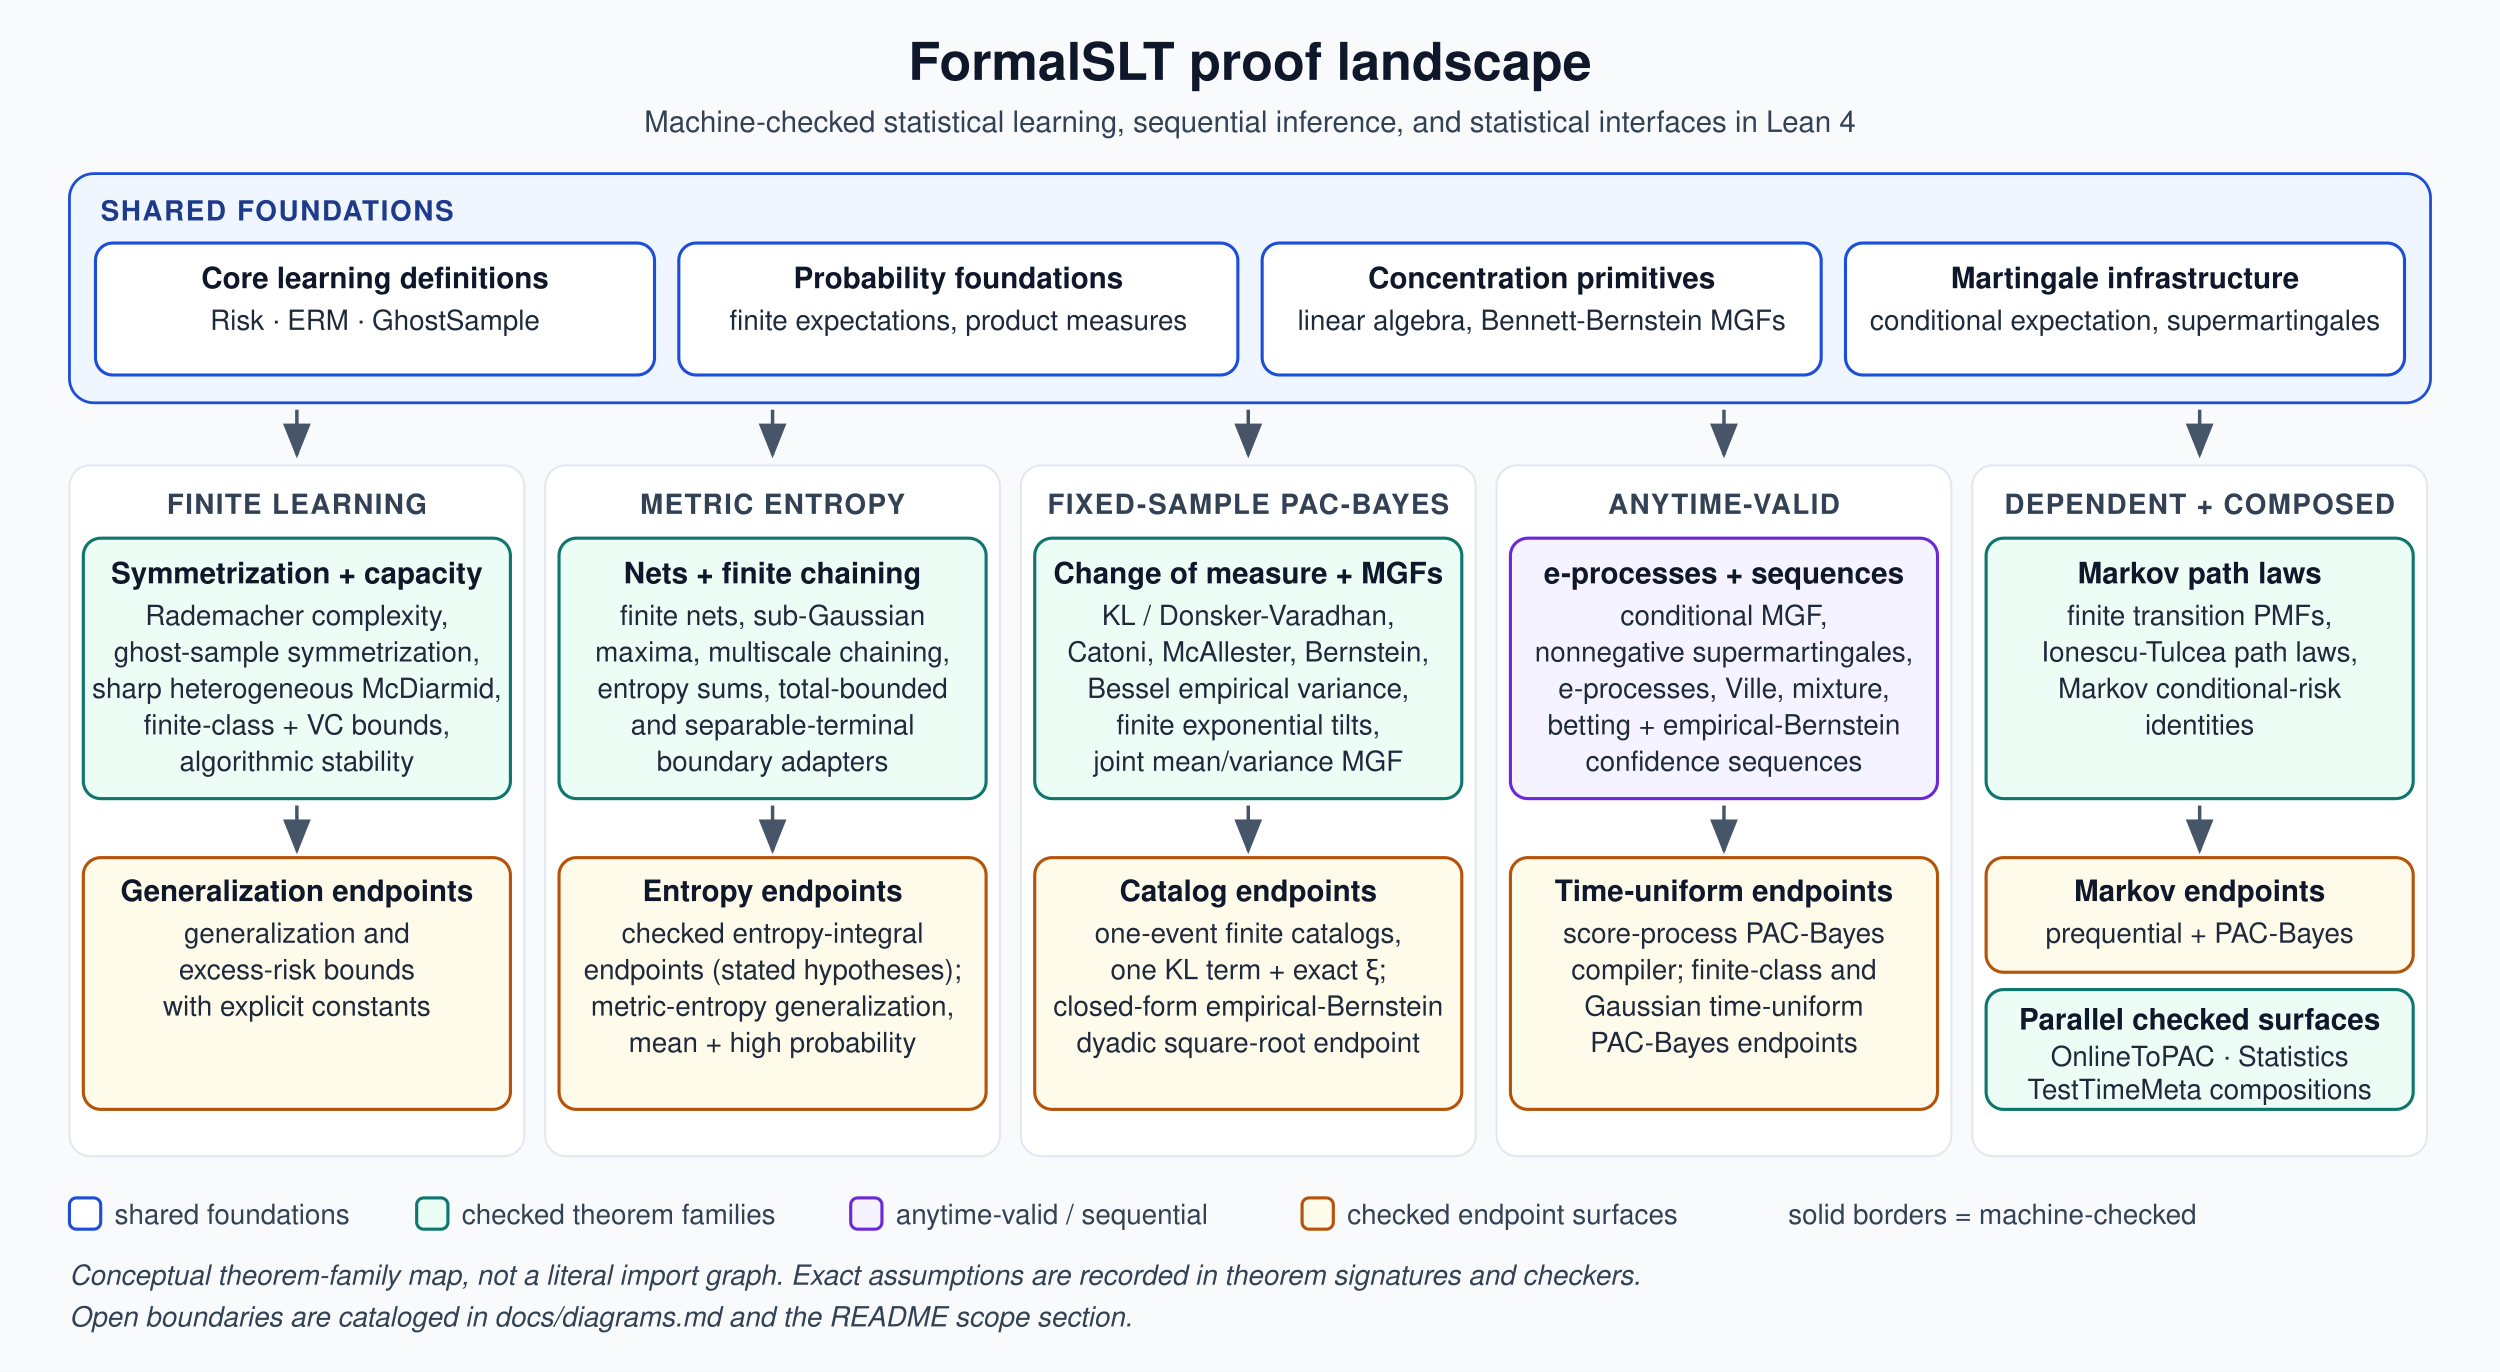
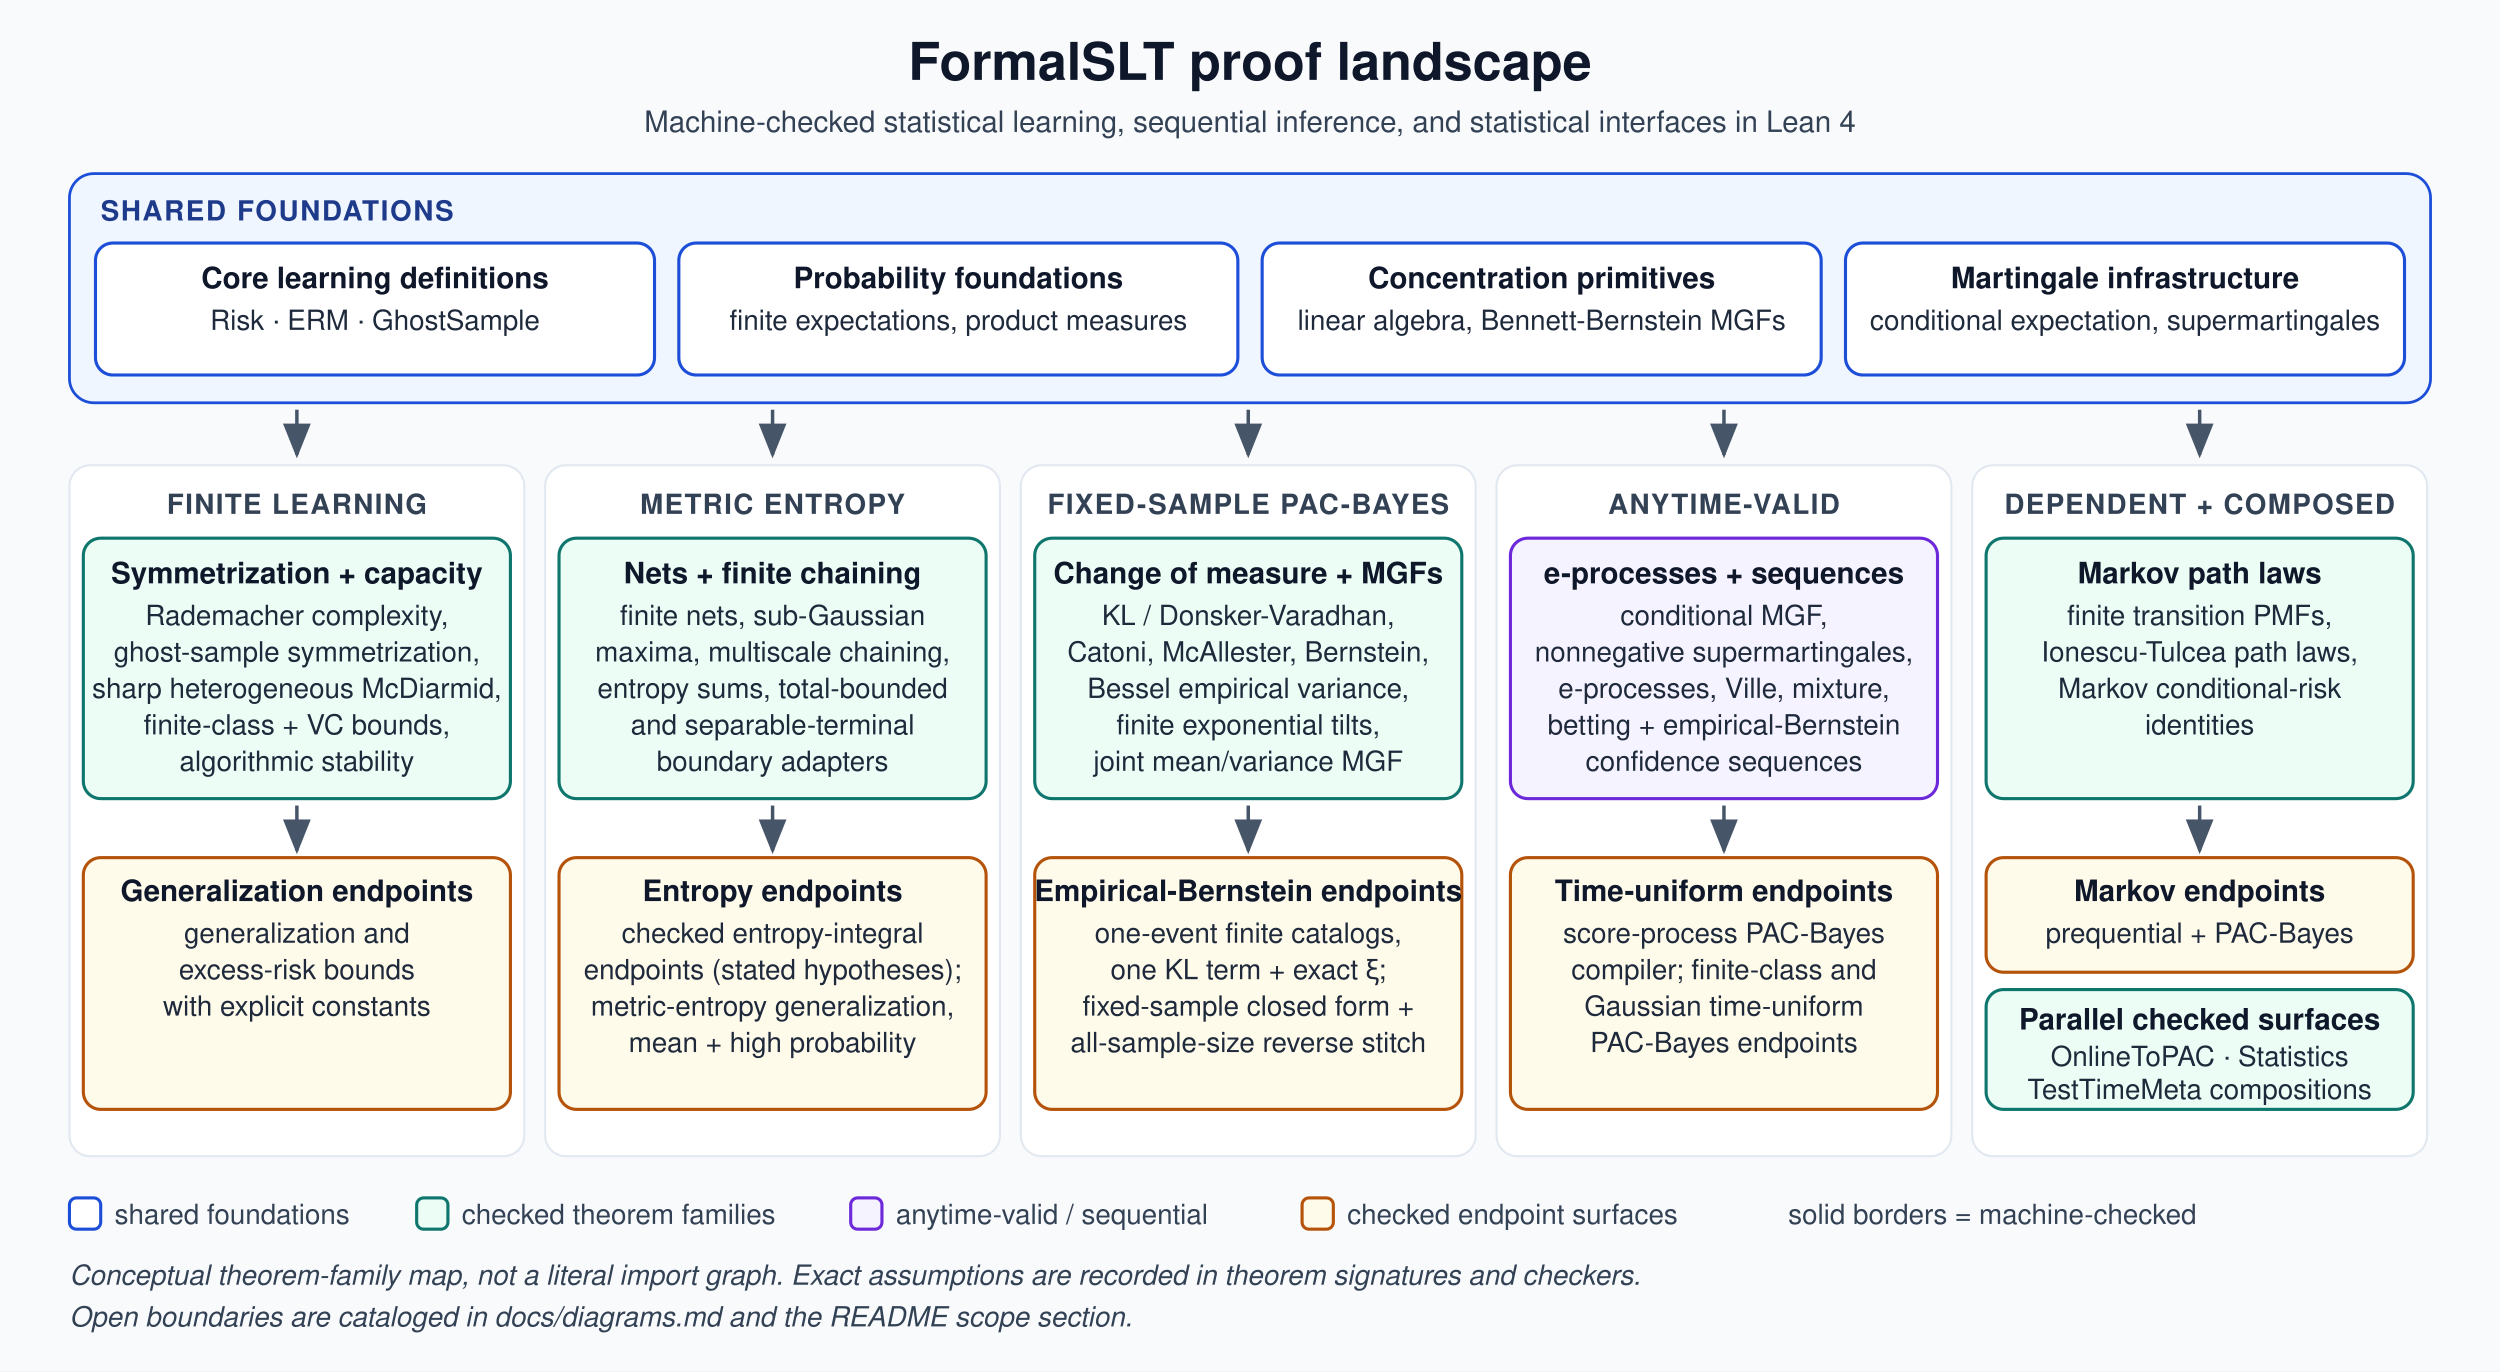
<svg xmlns="http://www.w3.org/2000/svg" width="1440" height="790" viewBox="0 0 1440 790" role="img" aria-labelledby="title desc">
  <defs>
    <marker id="arrow-slate" markerWidth="10" markerHeight="8" refX="9" refY="4" orient="auto">
      <path d="M0,0 L10,4 L0,8 Z" fill="#475569" />
    </marker>
    <style>
      text { font-family: ui-sans-serif, system-ui, -apple-system, BlinkMacSystemFont, "Segoe UI", Helvetica, Arial, sans-serif; }
      .bg { fill: #f8fafc; }
      .band { fill: #eff6ff; stroke: #1d4ed8; stroke-width: 1.6; }
      .lane-panel { fill: #ffffff; stroke: #e2e8f0; stroke-width: 1.2; }
      .node-blue { fill: #ffffff; stroke: #1d4ed8; stroke-width: 1.8; }
      .node-teal { fill: #ecfdf5; stroke: #0f766e; stroke-width: 1.8; }
      .node-purple { fill: #f5f3ff; stroke: #6d28d9; stroke-width: 1.8; }
      .node-amber { fill: #fffbeb; stroke: #b45309; stroke-width: 1.8; }
      .title-text { fill: #0f172a; font-size: 30px; font-weight: 700; }
      .subtitle { fill: #334155; font-size: 17px; }
      .band-label { fill: #1e3a8a; font-size: 16px; font-weight: 700; letter-spacing: 0.06em; }
      .lane-head { fill: #334155; font-size: 16px; font-weight: 700; letter-spacing: 0.05em; }
      .node-title { fill: #0f172a; font-size: 17px; font-weight: 700; }
      .node-line { fill: #1e293b; font-size: 16px; }
      .legend-text { fill: #334155; font-size: 16px; }
      .caption { fill: #334155; font-size: 16px; font-style: italic; }
      .edge { stroke: #475569; stroke-width: 2; fill: none; marker-end: url(#arrow-slate); }
    </style>
  </defs>
  <rect width="1440" height="790" class="bg" />
  <text x="720" y="46" text-anchor="middle" class="title-text">FormalSLT proof landscape</text>
  <text x="720" y="76" text-anchor="middle" class="subtitle">Machine-checked statistical learning, sequential inference, and statistical interfaces in Lean 4</text>
  <rect x="40" y="100" width="1360" height="132" rx="14" class="band" />
  <text x="58" y="127" class="band-label">SHARED FOUNDATIONS</text>
  <rect x="55" y="140" width="322" height="76" rx="10" class="node-blue" />
  <text x="216" y="166" text-anchor="middle" class="node-title">Core learning definitions</text>
  <text x="216" y="190" text-anchor="middle" class="node-line">Risk · ERM · GhostSample</text>
  <rect x="391" y="140" width="322" height="76" rx="10" class="node-blue" />
  <text x="552" y="166" text-anchor="middle" class="node-title">Probability foundations</text>
  <text x="552" y="190" text-anchor="middle" class="node-line">finite expectations, product measures</text>
  <rect x="727" y="140" width="322" height="76" rx="10" class="node-blue" />
  <text x="888" y="166" text-anchor="middle" class="node-title">Concentration primitives</text>
  <text x="888" y="190" text-anchor="middle" class="node-line">linear algebra, Bennett-Bernstein MGFs</text>
  <rect x="1063" y="140" width="322" height="76" rx="10" class="node-blue" />
  <text x="1224" y="166" text-anchor="middle" class="node-title">Martingale infrastructure</text>
  <text x="1224" y="190" text-anchor="middle" class="node-line">conditional expectation, supermartingales</text>
  <path d="M171 236 L171 262" class="edge" />
  <path d="M445 236 L445 262" class="edge" />
  <path d="M719 236 L719 262" class="edge" />
  <path d="M993 236 L993 262" class="edge" />
  <path d="M1267 236 L1267 262" class="edge" />
  <rect x="40" y="268" width="262" height="398" rx="12" class="lane-panel" />
  <rect x="314" y="268" width="262" height="398" rx="12" class="lane-panel" />
  <rect x="588" y="268" width="262" height="398" rx="12" class="lane-panel" />
  <rect x="862" y="268" width="262" height="398" rx="12" class="lane-panel" />
  <rect x="1136" y="268" width="262" height="398" rx="12" class="lane-panel" />
  <text x="171" y="296" text-anchor="middle" class="lane-head">FINITE LEARNING</text>
  <text x="445" y="296" text-anchor="middle" class="lane-head">METRIC ENTROPY</text>
  <text x="719" y="296" text-anchor="middle" class="lane-head">FIXED-SAMPLE PAC-BAYES</text>
  <text x="993" y="296" text-anchor="middle" class="lane-head">ANYTIME-VALID</text>
  <text x="1267" y="296" text-anchor="middle" class="lane-head">DEPENDENT + COMPOSED</text>
  <rect x="48" y="310" width="246" height="150" rx="10" class="node-teal" />
  <text x="171" y="336" text-anchor="middle" class="node-title">Symmetrization + capacity</text>
  <text x="171" y="360" text-anchor="middle" class="node-line">Rademacher complexity,</text>
  <text x="171" y="381" text-anchor="middle" class="node-line">ghost-sample symmetrization,</text>
  <text x="171" y="402" text-anchor="middle" class="node-line">sharp heterogeneous McDiarmid,</text>
  <text x="171" y="423" text-anchor="middle" class="node-line">finite-class + VC bounds,</text>
  <text x="171" y="444" text-anchor="middle" class="node-line">algorithmic stability</text>
  <path d="M171 464 L171 490" class="edge" />
  <rect x="48" y="494" width="246" height="145" rx="10" class="node-amber" />
  <text x="171" y="519" text-anchor="middle" class="node-title">Generalization endpoints</text>
  <text x="171" y="543" text-anchor="middle" class="node-line">generalization and</text>
  <text x="171" y="564" text-anchor="middle" class="node-line">excess-risk bounds</text>
  <text x="171" y="585" text-anchor="middle" class="node-line">with explicit constants</text>
  <rect x="322" y="310" width="246" height="150" rx="10" class="node-teal" />
  <text x="445" y="336" text-anchor="middle" class="node-title">Nets + finite chaining</text>
  <text x="445" y="360" text-anchor="middle" class="node-line">finite nets, sub-Gaussian</text>
  <text x="445" y="381" text-anchor="middle" class="node-line">maxima, multiscale chaining,</text>
  <text x="445" y="402" text-anchor="middle" class="node-line">entropy sums, total-bounded</text>
  <text x="445" y="423" text-anchor="middle" class="node-line">and separable-terminal</text>
  <text x="445" y="444" text-anchor="middle" class="node-line">boundary adapters</text>
  <path d="M445 464 L445 490" class="edge" />
  <rect x="322" y="494" width="246" height="145" rx="10" class="node-amber" />
  <text x="445" y="519" text-anchor="middle" class="node-title">Entropy endpoints</text>
  <text x="445" y="543" text-anchor="middle" class="node-line">checked entropy-integral</text>
  <text x="445" y="564" text-anchor="middle" class="node-line">endpoints (stated hypotheses);</text>
  <text x="445" y="585" text-anchor="middle" class="node-line">metric-entropy generalization,</text>
  <text x="445" y="606" text-anchor="middle" class="node-line">mean + high probability</text>
  <rect x="596" y="310" width="246" height="150" rx="10" class="node-teal" />
  <text x="719" y="336" text-anchor="middle" class="node-title">Change of measure + MGFs</text>
  <text x="719" y="360" text-anchor="middle" class="node-line">KL / Donsker-Varadhan,</text>
  <text x="719" y="381" text-anchor="middle" class="node-line">Catoni, McAllester, Bernstein,</text>
  <text x="719" y="402" text-anchor="middle" class="node-line">Bessel empirical variance,</text>
  <text x="719" y="423" text-anchor="middle" class="node-line">finite exponential tilts,</text>
  <text x="719" y="444" text-anchor="middle" class="node-line">joint mean/variance MGF</text>
  <path d="M719 464 L719 490" class="edge" />
  <rect x="596" y="494" width="246" height="145" rx="10" class="node-amber" />
-   <text x="719" y="519" text-anchor="middle" class="node-title">Catalog endpoints</text>
+   <text x="719" y="519" text-anchor="middle" class="node-title">Empirical-Bernstein endpoints</text>
  <text x="719" y="543" text-anchor="middle" class="node-line">one-event finite catalogs,</text>
  <text x="719" y="564" text-anchor="middle" class="node-line">one KL term + exact ξ;</text>
-   <text x="719" y="585" text-anchor="middle" class="node-line">closed-form empirical-Bernstein</text>
-   <text x="719" y="606" text-anchor="middle" class="node-line">dyadic square-root endpoint</text>
+   <text x="719" y="585" text-anchor="middle" class="node-line">fixed-sample closed form +</text>
+   <text x="719" y="606" text-anchor="middle" class="node-line">all-sample-size reverse stitch</text>
  <rect x="870" y="310" width="246" height="150" rx="10" class="node-purple" />
  <text x="993" y="336" text-anchor="middle" class="node-title">e-processes + sequences</text>
  <text x="993" y="360" text-anchor="middle" class="node-line">conditional MGF,</text>
  <text x="993" y="381" text-anchor="middle" class="node-line">nonnegative supermartingales,</text>
  <text x="993" y="402" text-anchor="middle" class="node-line">e-processes, Ville, mixture,</text>
  <text x="993" y="423" text-anchor="middle" class="node-line">betting + empirical-Bernstein</text>
  <text x="993" y="444" text-anchor="middle" class="node-line">confidence sequences</text>
  <path d="M993 464 L993 490" class="edge" />
  <rect x="870" y="494" width="246" height="145" rx="10" class="node-amber" />
  <text x="993" y="519" text-anchor="middle" class="node-title">Time-uniform endpoints</text>
  <text x="993" y="543" text-anchor="middle" class="node-line">score-process PAC-Bayes</text>
  <text x="993" y="564" text-anchor="middle" class="node-line">compiler; finite-class and</text>
  <text x="993" y="585" text-anchor="middle" class="node-line">Gaussian time-uniform</text>
  <text x="993" y="606" text-anchor="middle" class="node-line">PAC-Bayes endpoints</text>
  <rect x="1144" y="310" width="246" height="150" rx="10" class="node-teal" />
  <text x="1267" y="336" text-anchor="middle" class="node-title">Markov path laws</text>
  <text x="1267" y="360" text-anchor="middle" class="node-line">finite transition PMFs,</text>
  <text x="1267" y="381" text-anchor="middle" class="node-line">Ionescu-Tulcea path laws,</text>
  <text x="1267" y="402" text-anchor="middle" class="node-line">Markov conditional-risk</text>
  <text x="1267" y="423" text-anchor="middle" class="node-line">identities</text>
  <path d="M1267 464 L1267 490" class="edge" />
  <rect x="1144" y="494" width="246" height="66" rx="10" class="node-amber" />
  <text x="1267" y="519" text-anchor="middle" class="node-title">Markov endpoints</text>
  <text x="1267" y="543" text-anchor="middle" class="node-line">prequential + PAC-Bayes</text>
  <rect x="1144" y="570" width="246" height="69" rx="10" class="node-teal" />
  <text x="1267" y="593" text-anchor="middle" class="node-title">Parallel checked surfaces</text>
  <text x="1267" y="614" text-anchor="middle" class="node-line">OnlineToPAC · Statistics</text>
  <text x="1267" y="633" text-anchor="middle" class="node-line">TestTimeMeta compositions</text>
  <rect x="40" y="690" width="18" height="18" rx="4" class="node-blue" />
  <text x="66" y="705" class="legend-text">shared foundations</text>
  <rect x="240" y="690" width="18" height="18" rx="4" class="node-teal" />
  <text x="266" y="705" class="legend-text">checked theorem families</text>
  <rect x="490" y="690" width="18" height="18" rx="4" class="node-purple" />
  <text x="516" y="705" class="legend-text">anytime-valid / sequential</text>
  <rect x="750" y="690" width="18" height="18" rx="4" class="node-amber" />
  <text x="776" y="705" class="legend-text">checked endpoint surfaces</text>
  <text x="1030" y="705" class="legend-text">solid borders = machine-checked</text>
  <text x="40" y="740" class="caption">Conceptual theorem-family map, not a literal import graph. Exact assumptions are recorded in theorem signatures and checkers.</text>
  <text x="40" y="764" class="caption">Open boundaries are cataloged in docs/diagrams.md and the README scope section.</text>
</svg>
